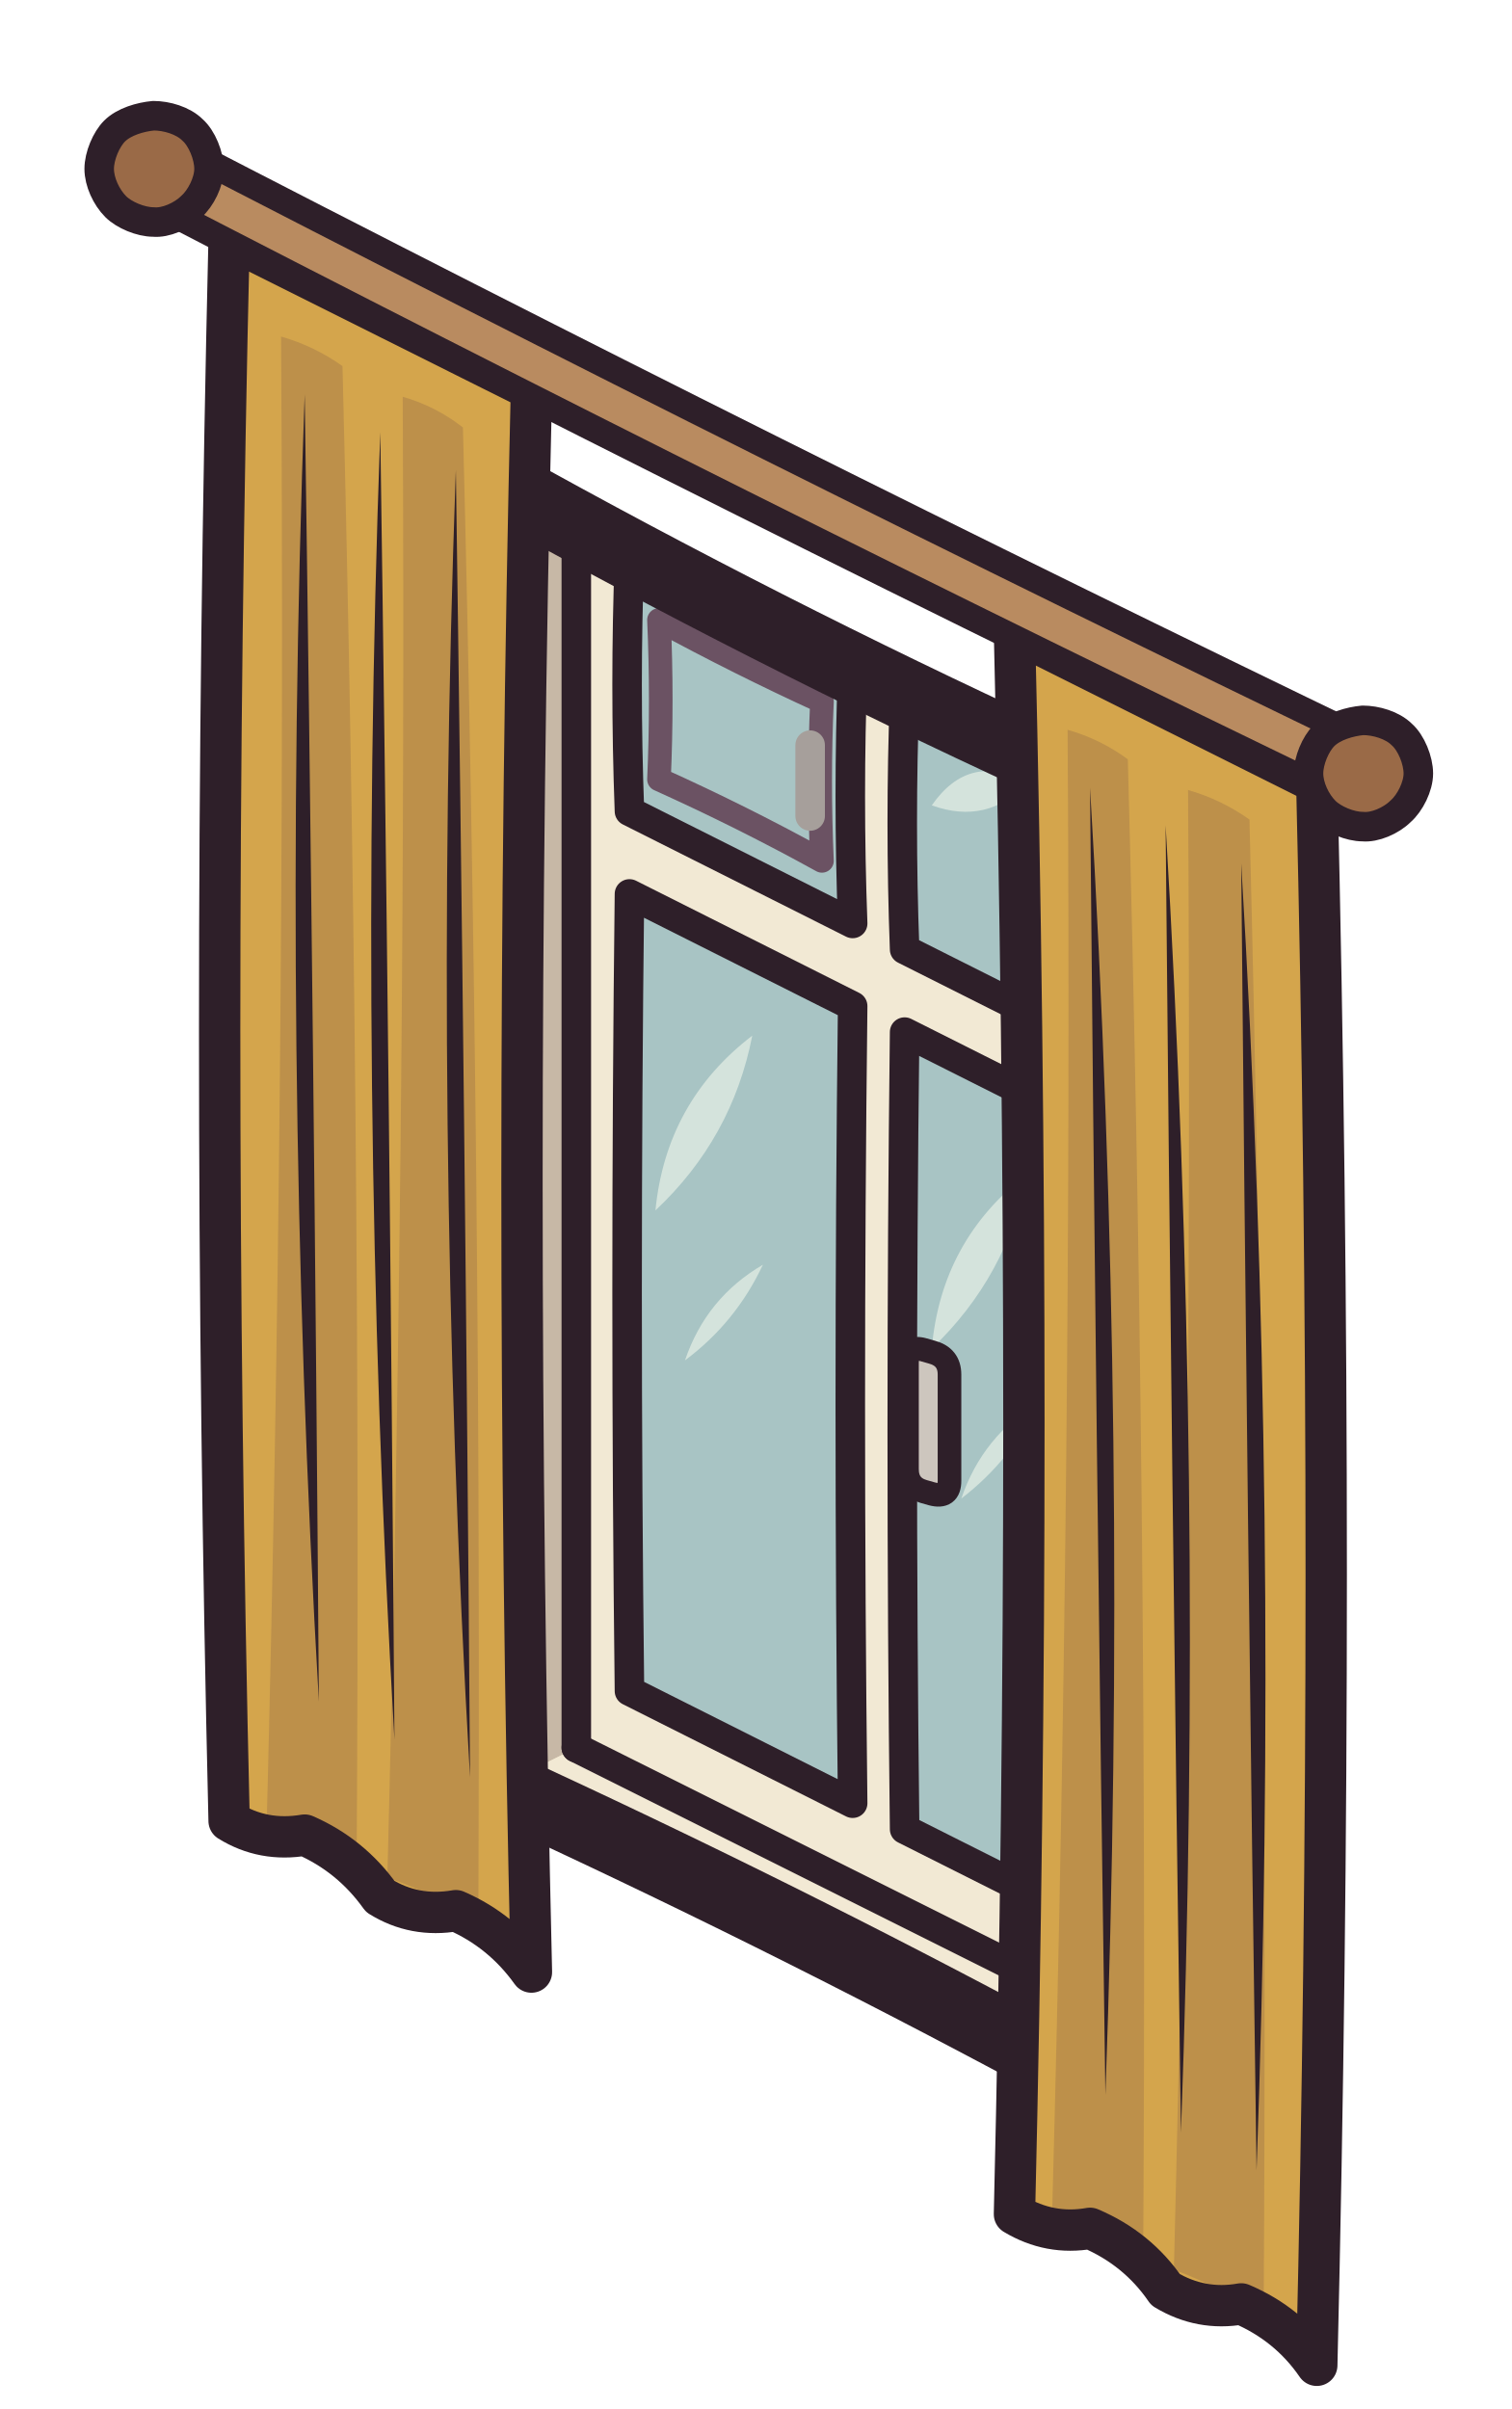
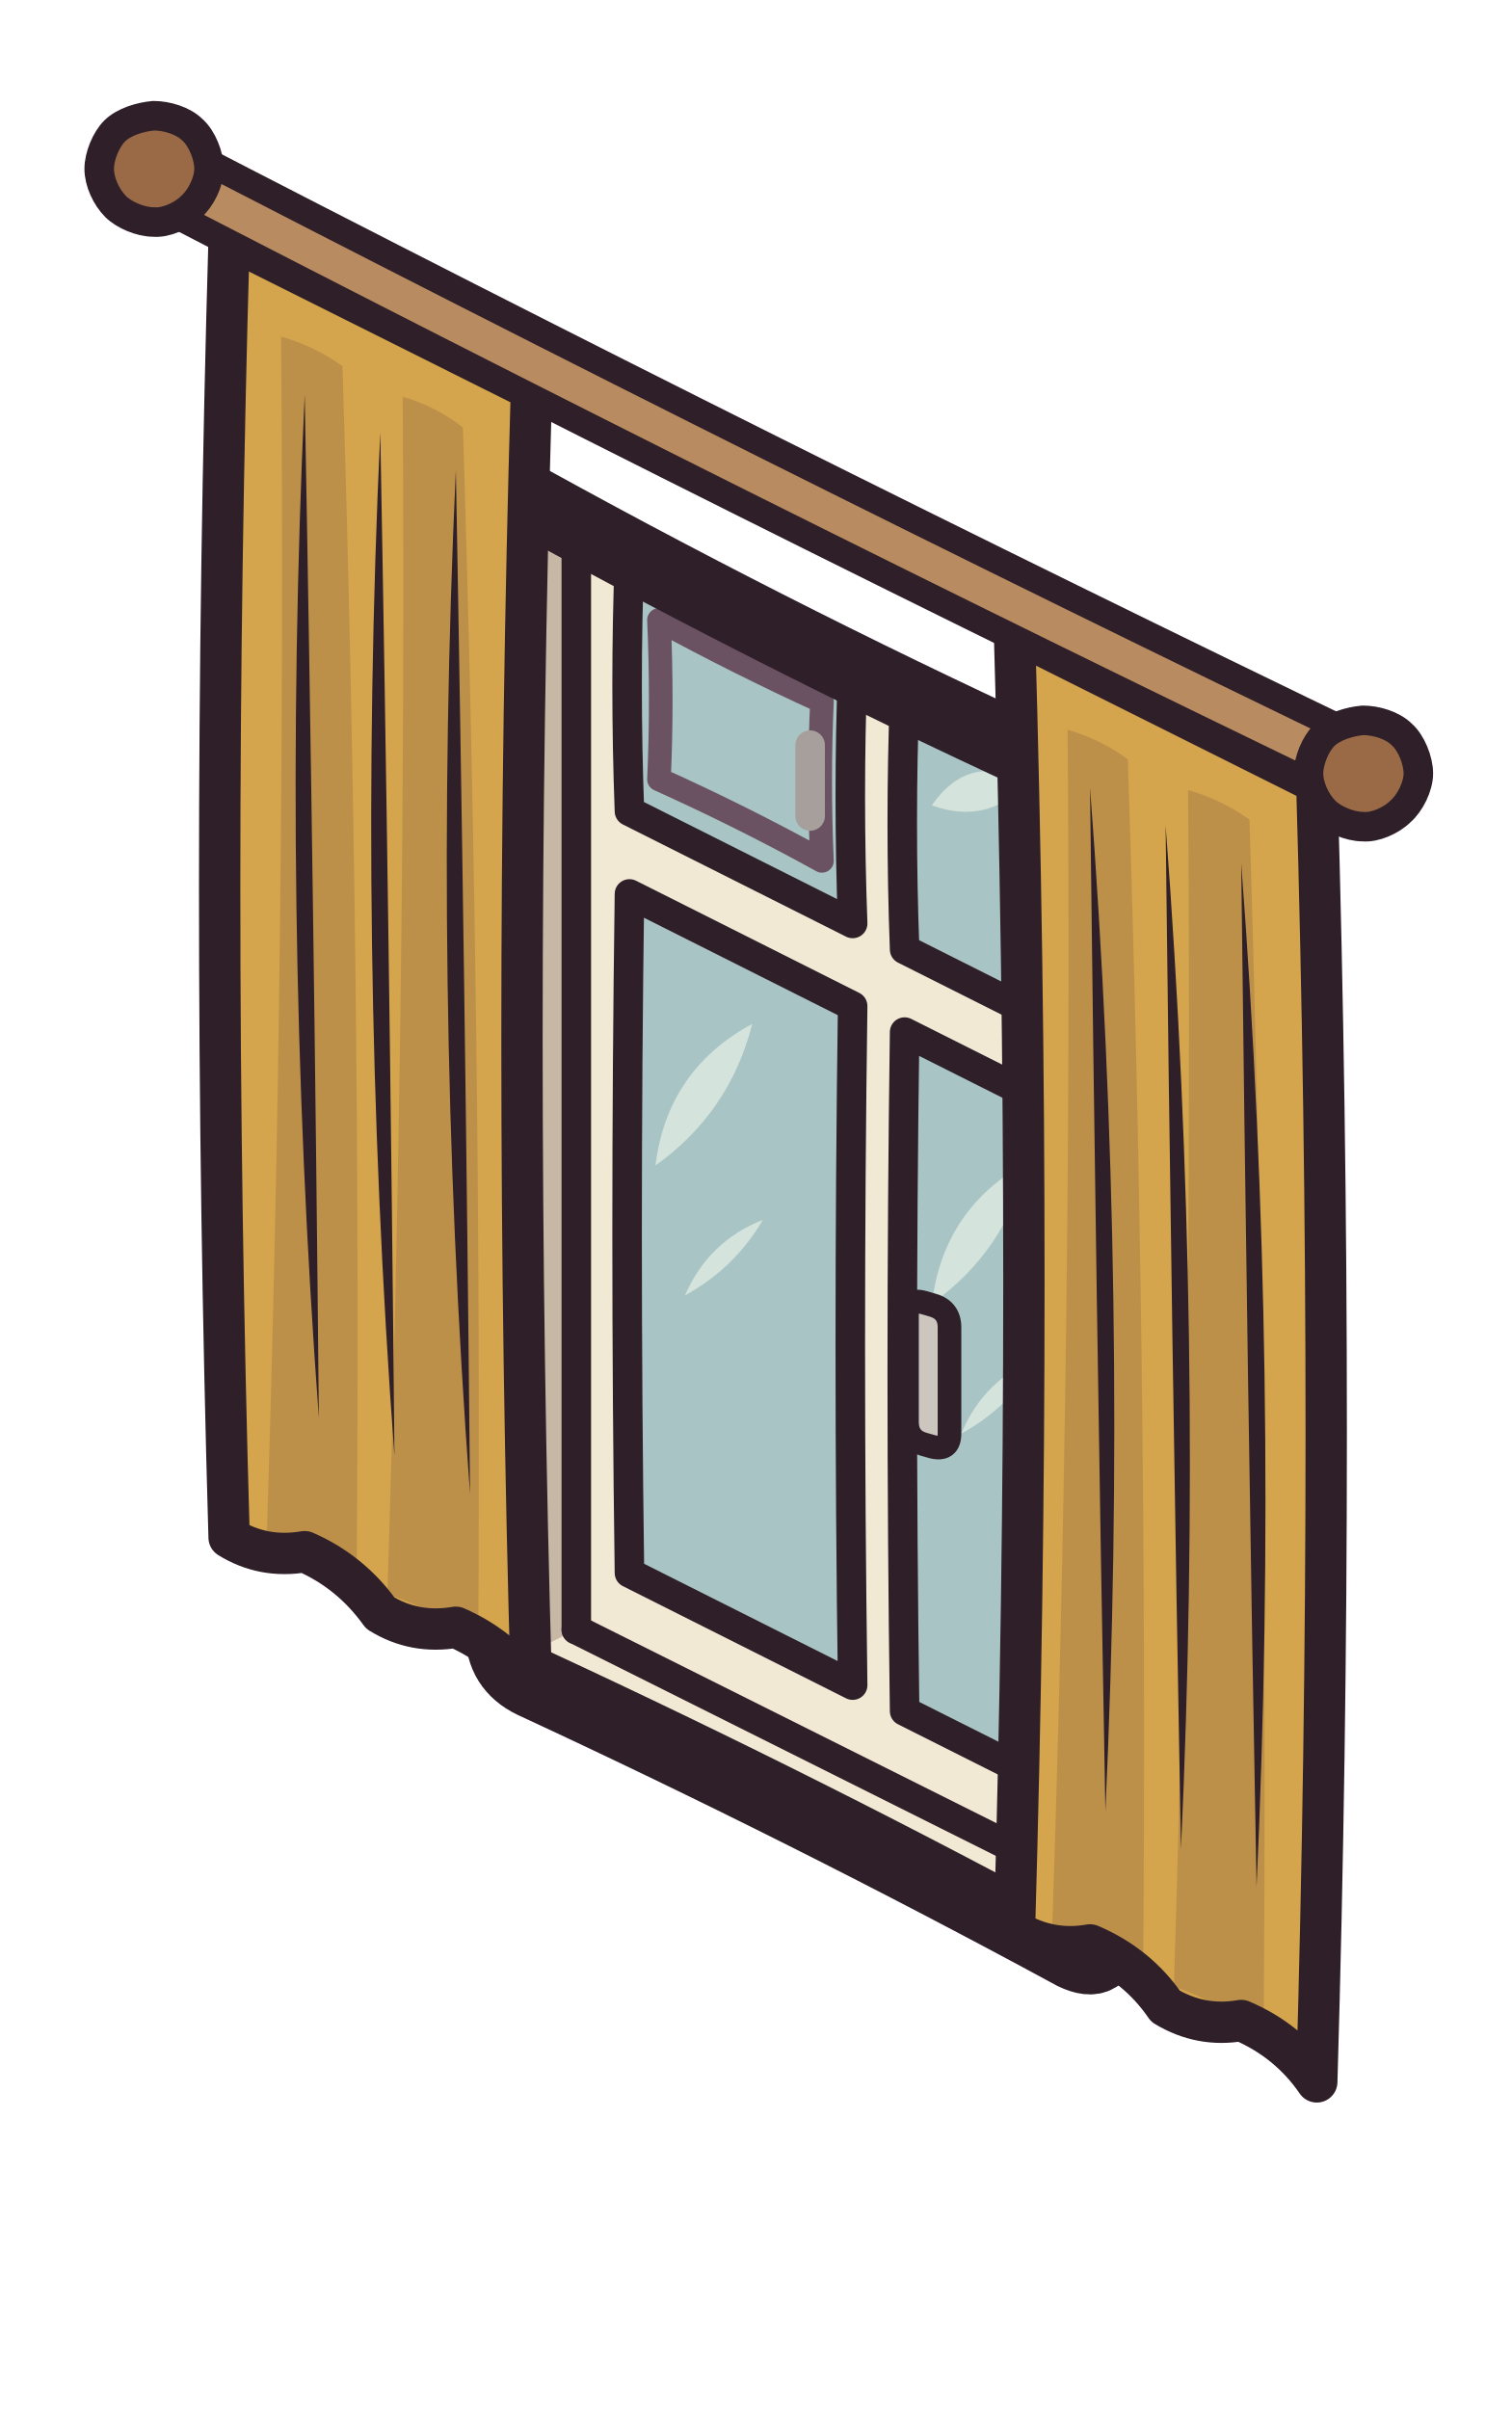
<svg xmlns="http://www.w3.org/2000/svg" viewBox="0 0 128 204" width="128" height="204">
  <defs>
    <clipPath id="window-bedroom-hole">
-       <path d="M42.4 151.2L93.6 176.8L93.6 66.8L42.4 41.2L42.4 151.2Z" />
+       <path d="M42.4 141.2L93.6 166.8L93.6 66.8L42.4 41.2L42.4 141.2Z" />
    </clipPath>
  </defs>
  <g id="p-window" clip-path="url(#window-bedroom-hole)">
-     <path d="M42.4 151.2L93.6 176.8L93.6 66.8L42.4 41.2L42.4 151.2Z" fill="#e0d4b9" />
-     <path d="M42.4 151.2L48.8 148L48.8 38L42.4 41.2L42.4 151.2Z" fill="#3f2541" fill-opacity="0.16" />
-     <path d="M42.4 151.2L93.6 176.8L100 173.6L48.8 148L42.4 151.2Z" fill="#f2e9d4" />
-     <path d="M48.8 148L100 173.6L100 63.6L48.8 38L48.8 148Z" fill="#f2e9d4" />
-     <path d="M53.3 143.2L72.2 152.7Q71.8 118.9 72.2 85.2L53.3 75.7Q52.9 109.5 53.3 143.2Z" fill="#a8c4c4" />
-     <path d="M55.5 102.5Q56.4 93.3 63.7 87.7Q62 96.4 55.5 102.5Z" fill="#d4e3dc" />
-     <path d="M58 115.2Q59.8 109.9 64.6 107.1Q62.3 112 58 115.2Z" fill="#d4e3dc" />
-     <path d="M53.3 143.2L72.2 152.7Q71.8 118.9 72.2 85.2L53.3 75.7Q52.9 109.5 53.3 143.2Z" fill="none" stroke="#2e1f29" stroke-width="2.5" stroke-linecap="round" stroke-linejoin="round" />
-     <path d="M76.6 154.9L95.5 164.4Q95.1 130.6 95.5 96.9L76.6 87.4Q76.2 121.2 76.6 154.9Z" fill="#a8c4c4" />
-     <path d="M78.9 114.2Q79.7 105 87 99.4Q85.3 108.1 78.9 114.2Z" fill="#d4e3dc" />
-     <path d="M81.4 126.9Q83.2 121.6 88 118.7Q85.7 123.6 81.4 126.9Z" fill="#d4e3dc" />
-     <path d="M76.6 154.9L95.5 164.4Q95.1 130.6 95.5 96.9L76.6 87.4Q76.2 121.2 76.6 154.9Z" fill="none" stroke="#2e1f29" stroke-width="2.5" stroke-linecap="round" stroke-linejoin="round" />
+     <path d="M42.4 141.2L93.6 166.8L93.6 66.8L42.4 41.2L42.4 141.2Z" fill="#e0d4b9" />
+     <path d="M42.4 141.2L48.8 138L48.8 38L42.4 41.2L42.4 141.2Z" fill="#3f2541" fill-opacity="0.16" />
+     <path d="M42.4 141.2L93.6 166.8L100 163.6L48.8 138L42.4 141.2Z" fill="#f2e9d4" />
+     <path d="M48.8 138L100 163.6L100 63.6L48.8 38L48.8 138Z" fill="#f2e9d4" />
+     <path d="M53.3 133.2L72.2 142.7Q71.8 113.9 72.2 85.2L53.3 75.7Q52.9 104.5 53.3 133.2Z" fill="#a8c4c4" />
+     <path d="M55.5 98.7Q56.5 90.6 63.7 86.7Q61.8 94.2 55.5 98.7Z" fill="#d4e3dc" />
+     <path d="M58 109.7Q60 105.1 64.6 103.3Q62.2 107.4 58 109.7Z" fill="#d4e3dc" />
+     <path d="M53.3 133.2L72.2 142.7Q71.8 113.9 72.2 85.2L53.3 75.7Q52.9 104.5 53.3 133.2Z" fill="none" stroke="#2e1f29" stroke-width="2.5" stroke-linecap="round" stroke-linejoin="round" />
+     <path d="M76.6 144.9L95.5 154.4Q95.1 125.6 95.5 96.9L76.6 87.4Q76.2 116.2 76.6 144.9Z" fill="#a8c4c4" />
+     <path d="M78.9 110.4Q79.9 102.3 87 98.4Q85.2 105.9 78.9 110.4Z" fill="#d4e3dc" />
+     <path d="M81.4 121.4Q83.3 116.8 88 114.9Q85.6 119.1 81.4 121.4Z" fill="#d4e3dc" />
+     <path d="M76.6 144.9L95.5 154.4Q95.1 125.6 95.5 96.9L76.6 87.4Q76.2 116.2 76.6 144.9Z" fill="none" stroke="#2e1f29" stroke-width="2.5" stroke-linecap="round" stroke-linejoin="round" />
    <path d="M53.3 68.7L72.2 78.2Q71.8 67.4 72.2 56.7L53.3 47.2Q52.9 58 53.3 68.7Z" fill="#a8c4c4" />
    <path d="M55.8 66Q62.9 69.2 69.6 72.9Q69.3 66.1 69.6 59.4Q62.6 56.2 55.8 52.5Q56.1 59.3 55.8 66Z" fill="none" stroke="#6b5263" stroke-width="2" stroke-linecap="round" stroke-linejoin="round" />
    <path d="M68.6 63.1L68.6 69.1" fill="none" stroke="#a69f9b" stroke-width="2.5" stroke-linecap="round" stroke-linejoin="round" />
    <path d="M53.3 68.7L72.2 78.2Q71.8 67.4 72.2 56.7L53.3 47.2Q52.9 58 53.3 68.7Z" fill="none" stroke="#2e1f29" stroke-width="2.5" stroke-linecap="round" stroke-linejoin="round" />
    <path d="M76.6 80.4L95.5 89.9Q95.1 79.1 95.5 68.4L76.6 58.9Q76.2 69.7 76.6 80.4Z" fill="#a8c4c4" />
    <path d="M78.9 68.2Q82.1 63.6 87 66.3Q83.6 69.9 78.9 68.2Z" fill="#d4e3dc" />
    <path d="M76.6 80.4L95.5 89.9Q95.1 79.1 95.5 68.4L76.6 58.9Q76.2 69.7 76.6 80.4Z" fill="none" stroke="#2e1f29" stroke-width="2.5" stroke-linecap="round" stroke-linejoin="round" />
-     <path d="M78.2 114.3L78.9 114.5Q80.4 114.9 80.4 116.4L80.4 125.4Q80.4 126.9 78.9 126.5L78.2 126.3Q76.8 125.9 76.8 124.4L76.8 115.4Q76.8 113.9 78.2 114.3Z" fill="#cdc6be" />
-     <path d="M78.2 114.3L78.9 114.5Q80.4 114.9 80.4 116.4L80.4 125.4Q80.4 126.9 78.9 126.5L78.2 126.3Q76.8 125.9 76.8 124.4L76.8 115.4Q76.8 113.9 78.2 114.3Z" fill="none" stroke="#2e1f29" stroke-width="2" stroke-linecap="round" stroke-linejoin="round" />
-     <path d="M48.8 148L48.8 38" fill="none" stroke="#2e1f29" stroke-width="2.5" stroke-linecap="round" stroke-linejoin="round" />
-     <path d="M48.8 148L100 173.6" fill="none" stroke="#2e1f29" stroke-width="2.5" stroke-linecap="round" stroke-linejoin="round" />
+     <path d="M78.2 110.3L78.9 110.5Q80.4 110.9 80.4 112.4L80.4 121.4Q80.4 122.9 78.9 122.5L78.2 122.3Q76.8 121.9 76.8 120.4L76.8 111.4Q76.8 109.9 78.2 110.3Z" fill="#cdc6be" />
+     <path d="M78.2 110.3L78.9 110.5Q80.4 110.9 80.4 112.4L80.4 121.4Q80.4 122.9 78.9 122.5L78.2 122.3Q76.8 121.9 76.8 120.4L76.8 111.4Q76.8 109.9 78.2 110.3Z" fill="none" stroke="#2e1f29" stroke-width="2" stroke-linecap="round" stroke-linejoin="round" />
+     <path d="M48.8 138L48.8 38" fill="none" stroke="#2e1f29" stroke-width="2.5" stroke-linecap="round" stroke-linejoin="round" />
+     <path d="M48.8 138L100 163.6" fill="none" stroke="#2e1f29" stroke-width="2.5" stroke-linecap="round" stroke-linejoin="round" />
  </g>
  <g id="p-hole-ink">
-     <path d="M45.1 152.5Q68.4 163.3 90.9 175.5Q93.6 176.8 93.6 173.8Q94.6 121.8 93.6 69.8Q93.6 66.8 90.9 65.5Q67.6 54.9 45.1 42.5Q42.4 41.2 42.4 44.2Q41.6 96.2 42.4 148.2Q42.4 151.2 45.1 152.5Z" fill="none" stroke="#2e1f29" stroke-width="6" stroke-linecap="round" stroke-linejoin="round" />
+     <path d="M45.1 142.5Q68.4 153.3 90.9 165.5Q93.6 166.8 93.6 163.8Q94.6 116.8 93.6 69.8Q93.6 66.8 90.9 65.5Q67.6 54.9 45.1 42.5Q42.4 41.2 42.4 44.2Q41.6 91.2 42.4 138.2Q42.4 141.2 45.1 142.5Z" fill="none" stroke="#2e1f29" stroke-width="6" stroke-linecap="round" stroke-linejoin="round" />
  </g>
  <g id="p-curtain-left">
-     <path d="M19.4 20.2L45 33Q43.4 100 45 167Q42.5 163.5 38.6 161.8Q35.1 162.4 32.2 160.6Q29.7 157.1 25.8 155.4Q22.3 156 19.4 154.2Q17.8 87.2 19.4 20.2Z" fill="#d4a54c" />
-     <path d="M23.8 28.5Q26.6 29.3 29 31Q30.6 94.3 30.2 157.7Q26.6 155.3 22.6 153.8Q24.2 91.2 23.8 28.5Z" fill="#3f2541" fill-opacity="0.16" />
-     <path d="M34.1 33.6Q36.9 34.4 39.2 36.2Q40.8 99.5 40.5 162.8Q36.9 160.4 32.8 159Q34.4 96.3 34.1 33.6Z" fill="#3f2541" fill-opacity="0.16" />
-     <path d="M25.8 33.4Q26.6 88.8 27 144.1Q23.8 88.8 25.8 33.4Z" fill="#2e1f29" />
-     <path d="M32.2 36.6Q33 92 33.4 147.3Q30.2 92 32.2 36.6Z" fill="#2e1f29" />
-     <path d="M38.6 39.8Q39.4 95.2 39.8 150.5Q36.6 95.2 38.6 39.8Z" fill="#2e1f29" />
-     <path d="M19.4 20.2L45 33Q43.4 100 45 167Q42.5 163.5 38.6 161.8Q35.1 162.4 32.2 160.6Q29.7 157.1 25.8 155.4Q22.3 156 19.4 154.2Q17.8 87.2 19.4 20.2Z" fill="none" stroke="#2e1f29" stroke-width="3.5" stroke-linecap="round" stroke-linejoin="round" />
+     <path d="M19.4 20.2L45 33Q43.4 88 45 143Q42.5 139.5 38.6 137.8Q35.1 138.4 32.2 136.6Q29.7 133.1 25.8 131.4Q22.3 132 19.4 130.2Q17.8 75.2 19.4 20.2Z" fill="#d4a54c" />
+     <path d="M23.8 28.5Q26.6 29.3 29 31Q30.6 82.3 30.2 133.7Q26.6 131.3 22.6 129.8Q24.2 79.2 23.8 28.5Z" fill="#3f2541" fill-opacity="0.16" />
+     <path d="M34.1 33.6Q36.9 34.4 39.2 36.2Q40.8 87.5 40.5 138.8Q36.9 136.4 32.8 135Q34.4 84.3 34.1 33.6Z" fill="#3f2541" fill-opacity="0.16" />
+     <path d="M25.8 33.4Q26.6 76.8 27 120.1Q23.8 76.8 25.8 33.4Z" fill="#2e1f29" />
+     <path d="M32.2 36.6Q33 80 33.4 123.3Q30.2 80 32.2 36.6Z" fill="#2e1f29" />
+     <path d="M38.6 39.8Q39.4 83.2 39.8 126.5Q36.6 83.2 38.6 39.8Z" fill="#2e1f29" />
+     <path d="M19.4 20.2L45 33Q43.4 88 45 143Q42.5 139.5 38.6 137.8Q35.1 138.4 32.2 136.6Q29.7 133.1 25.8 131.4Q22.3 132 19.4 130.2Q17.8 75.2 19.4 20.2Z" fill="none" stroke="#2e1f29" stroke-width="3.5" stroke-linecap="round" stroke-linejoin="round" />
  </g>
  <g id="p-curtain-right">
-     <path d="M85.9 53.5L111.5 66.3Q113.1 133.3 111.5 200.3Q109.1 196.8 105.1 195.1Q101.7 195.7 98.7 193.9Q96.3 190.4 92.3 188.7Q88.9 189.3 85.9 187.5Q87.5 120.5 85.9 53.5Z" fill="#d4a54c" />
-     <path d="M90.4 61.8Q93.2 62.6 95.5 64.3Q97.2 127.6 96.8 191Q93.2 188.6 89.1 187.1Q90.8 124.5 90.4 61.8Z" fill="#3f2541" fill-opacity="0.16" />
-     <path d="M100.6 66.9Q103.4 67.7 105.8 69.4Q107.4 132.7 107 196.1Q103.4 193.7 99.4 192.2Q101 129.6 100.6 66.9Z" fill="#3f2541" fill-opacity="0.16" />
-     <path d="M92.3 66.7Q95.6 122 93.6 177.4Q92.8 122 92.3 66.7Z" fill="#2e1f29" />
-     <path d="M98.7 69.9Q102 125.2 100 180.6Q99.2 125.2 98.7 69.9Z" fill="#2e1f29" />
-     <path d="M105.1 73.1Q108.4 128.4 106.4 183.8Q105.6 128.4 105.1 73.1Z" fill="#2e1f29" />
-     <path d="M85.9 53.5L111.5 66.3Q113.1 133.3 111.5 200.3Q109.1 196.8 105.1 195.1Q101.7 195.7 98.7 193.9Q96.3 190.4 92.3 188.7Q88.9 189.3 85.9 187.5Q87.5 120.5 85.9 53.5Z" fill="none" stroke="#2e1f29" stroke-width="3.5" stroke-linecap="round" stroke-linejoin="round" />
+     <path d="M85.9 53.5L111.5 66.3Q113.1 121.3 111.5 176.3Q109.1 172.8 105.1 171.1Q101.7 171.7 98.7 169.9Q96.3 166.4 92.3 164.7Q88.9 165.3 85.9 163.5Q87.5 108.5 85.9 53.5Z" fill="#d4a54c" />
+     <path d="M90.4 61.8Q93.2 62.6 95.5 64.3Q97.2 115.6 96.8 167Q93.2 164.6 89.1 163.1Q90.8 112.5 90.4 61.8Z" fill="#3f2541" fill-opacity="0.16" />
+     <path d="M100.6 66.9Q103.4 67.7 105.8 69.4Q107.4 120.7 107 172.1Q103.4 169.7 99.4 168.2Q101 117.6 100.6 66.9Z" fill="#3f2541" fill-opacity="0.16" />
+     <path d="M92.3 66.7Q95.6 110 93.6 153.4Q92.8 110 92.3 66.7Z" fill="#2e1f29" />
+     <path d="M98.7 69.9Q102 113.2 100 156.6Q99.2 113.2 98.7 69.9Z" fill="#2e1f29" />
+     <path d="M105.1 73.1Q108.4 116.4 106.4 159.8Q105.6 116.4 105.1 73.1Z" fill="#2e1f29" />
+     <path d="M85.9 53.5L111.5 66.3Q113.1 121.3 111.5 176.3Q109.1 172.8 105.1 171.1Q101.7 171.7 98.7 169.9Q96.3 166.4 92.3 164.7Q88.9 165.3 85.9 163.5Q87.5 108.5 85.9 53.5Z" fill="none" stroke="#2e1f29" stroke-width="3.5" stroke-linecap="round" stroke-linejoin="round" />
  </g>
  <g id="p-rod">
    <path d="M13 14.3Q63.8 40.6 115.4 65.5" fill="none" stroke="#2e1f29" stroke-width="7.5" stroke-linecap="round" stroke-linejoin="round" />
    <path d="M13 14.3Q63.8 40.6 115.4 65.5" fill="none" stroke="#b98b60" stroke-width="3" stroke-linecap="round" stroke-linejoin="round" />
    <path d="M17.7 14.3C17.7 15.4 17 16.8 16.2 17.5C15.4 18.3 14 18.9 13 18.8C11.9 18.8 10.5 18.2 9.8 17.5C9 16.7 8.4 15.4 8.4 14.3C8.4 13.2 9 11.8 9.7 11.1C10.5 10.3 11.9 9.9 13 9.8C14.1 9.8 15.5 10.2 16.3 11C17.1 11.7 17.7 13.2 17.7 14.3Z" fill="#9a6a47" />
    <path d="M17.7 14.3C17.7 15.4 17 16.8 16.2 17.5C15.4 18.3 14 18.9 13 18.8C11.9 18.8 10.5 18.2 9.8 17.5C9 16.7 8.4 15.4 8.4 14.3C8.4 13.2 9 11.8 9.7 11.1C10.5 10.3 11.9 9.9 13 9.8C14.1 9.8 15.5 10.2 16.3 11C17.1 11.7 17.7 13.2 17.7 14.3Z" fill="none" stroke="#2e1f29" stroke-width="2.5" stroke-linecap="round" stroke-linejoin="round" />
    <path d="M120.1 65.5C120.1 66.6 119.4 68 118.6 68.7C117.8 69.5 116.4 70.1 115.4 70C114.3 70 112.9 69.4 112.2 68.7C111.4 67.9 110.8 66.6 110.8 65.5C110.8 64.4 111.4 63 112.1 62.3C112.9 61.5 114.3 61.1 115.4 61C116.5 61 117.9 61.4 118.7 62.2C119.5 62.9 120.1 64.4 120.1 65.5Z" fill="#9a6a47" />
    <path d="M120.1 65.5C120.1 66.6 119.4 68 118.6 68.7C117.8 69.5 116.4 70.1 115.4 70C114.3 70 112.9 69.4 112.2 68.7C111.4 67.9 110.8 66.6 110.8 65.5C110.8 64.4 111.4 63 112.1 62.3C112.9 61.5 114.3 61.1 115.4 61C116.5 61 117.9 61.4 118.7 62.2C119.5 62.9 120.1 64.4 120.1 65.5Z" fill="none" stroke="#2e1f29" stroke-width="2.5" stroke-linecap="round" stroke-linejoin="round" />
  </g>
</svg>
